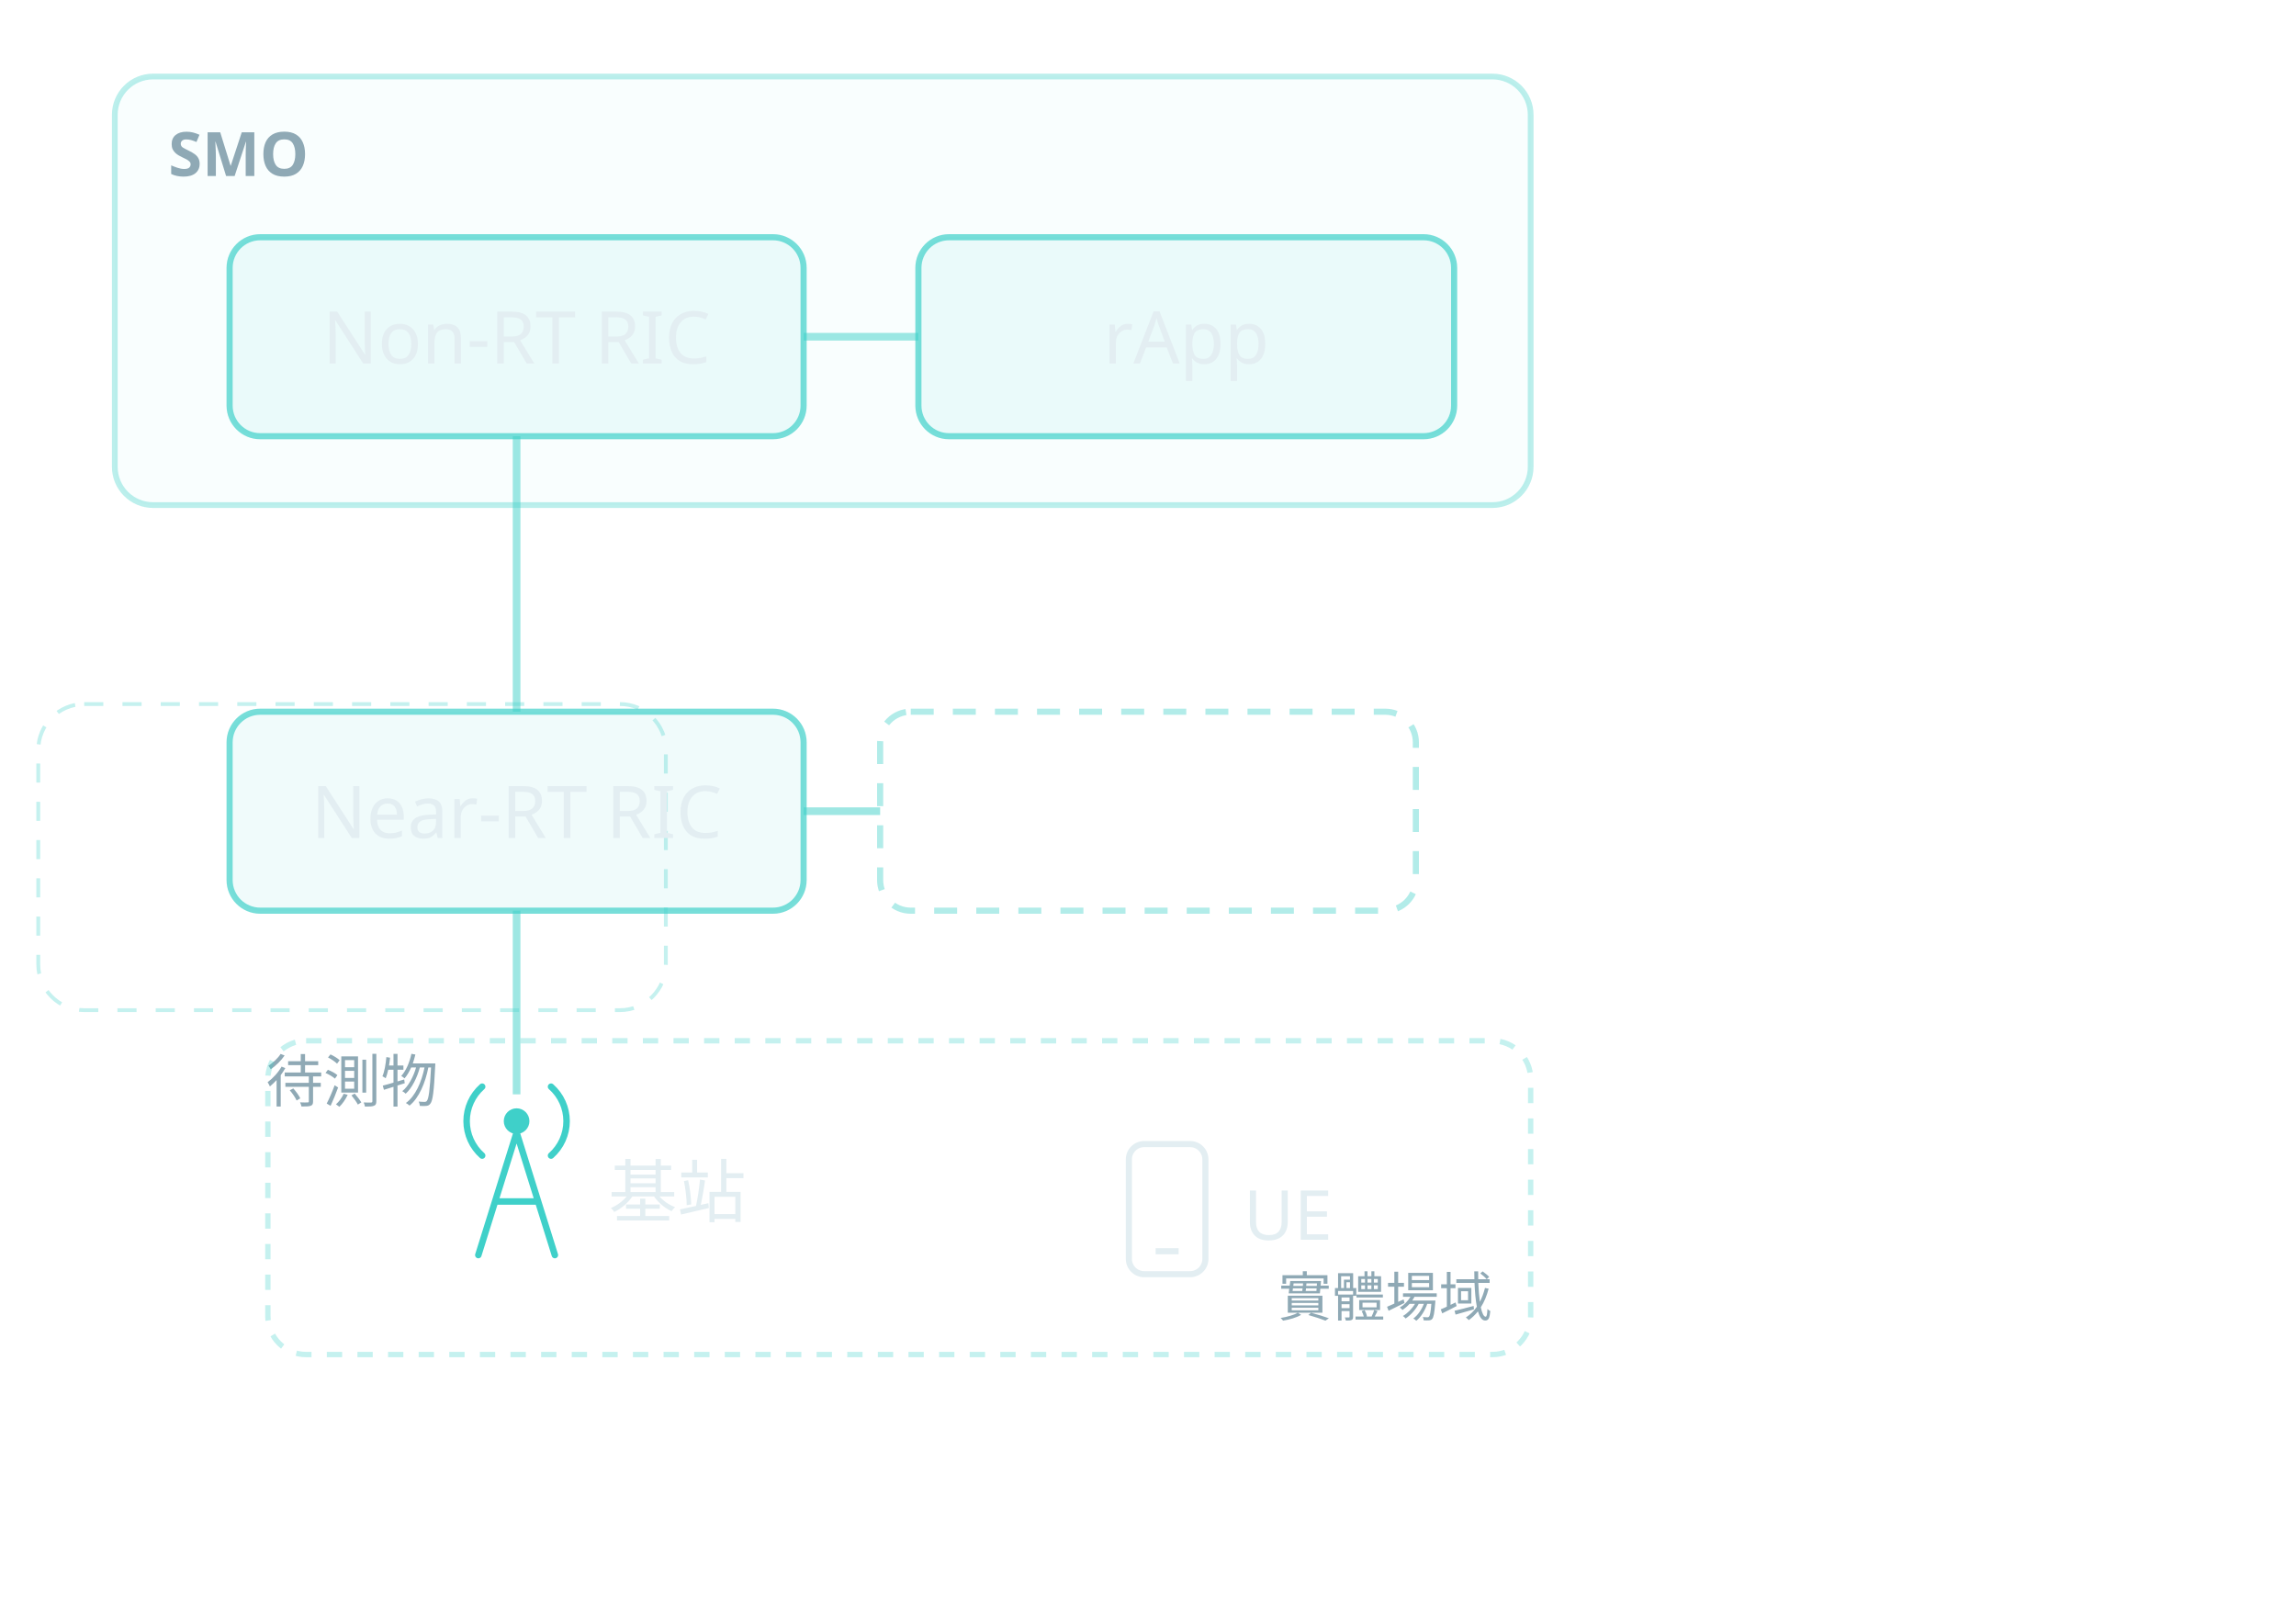
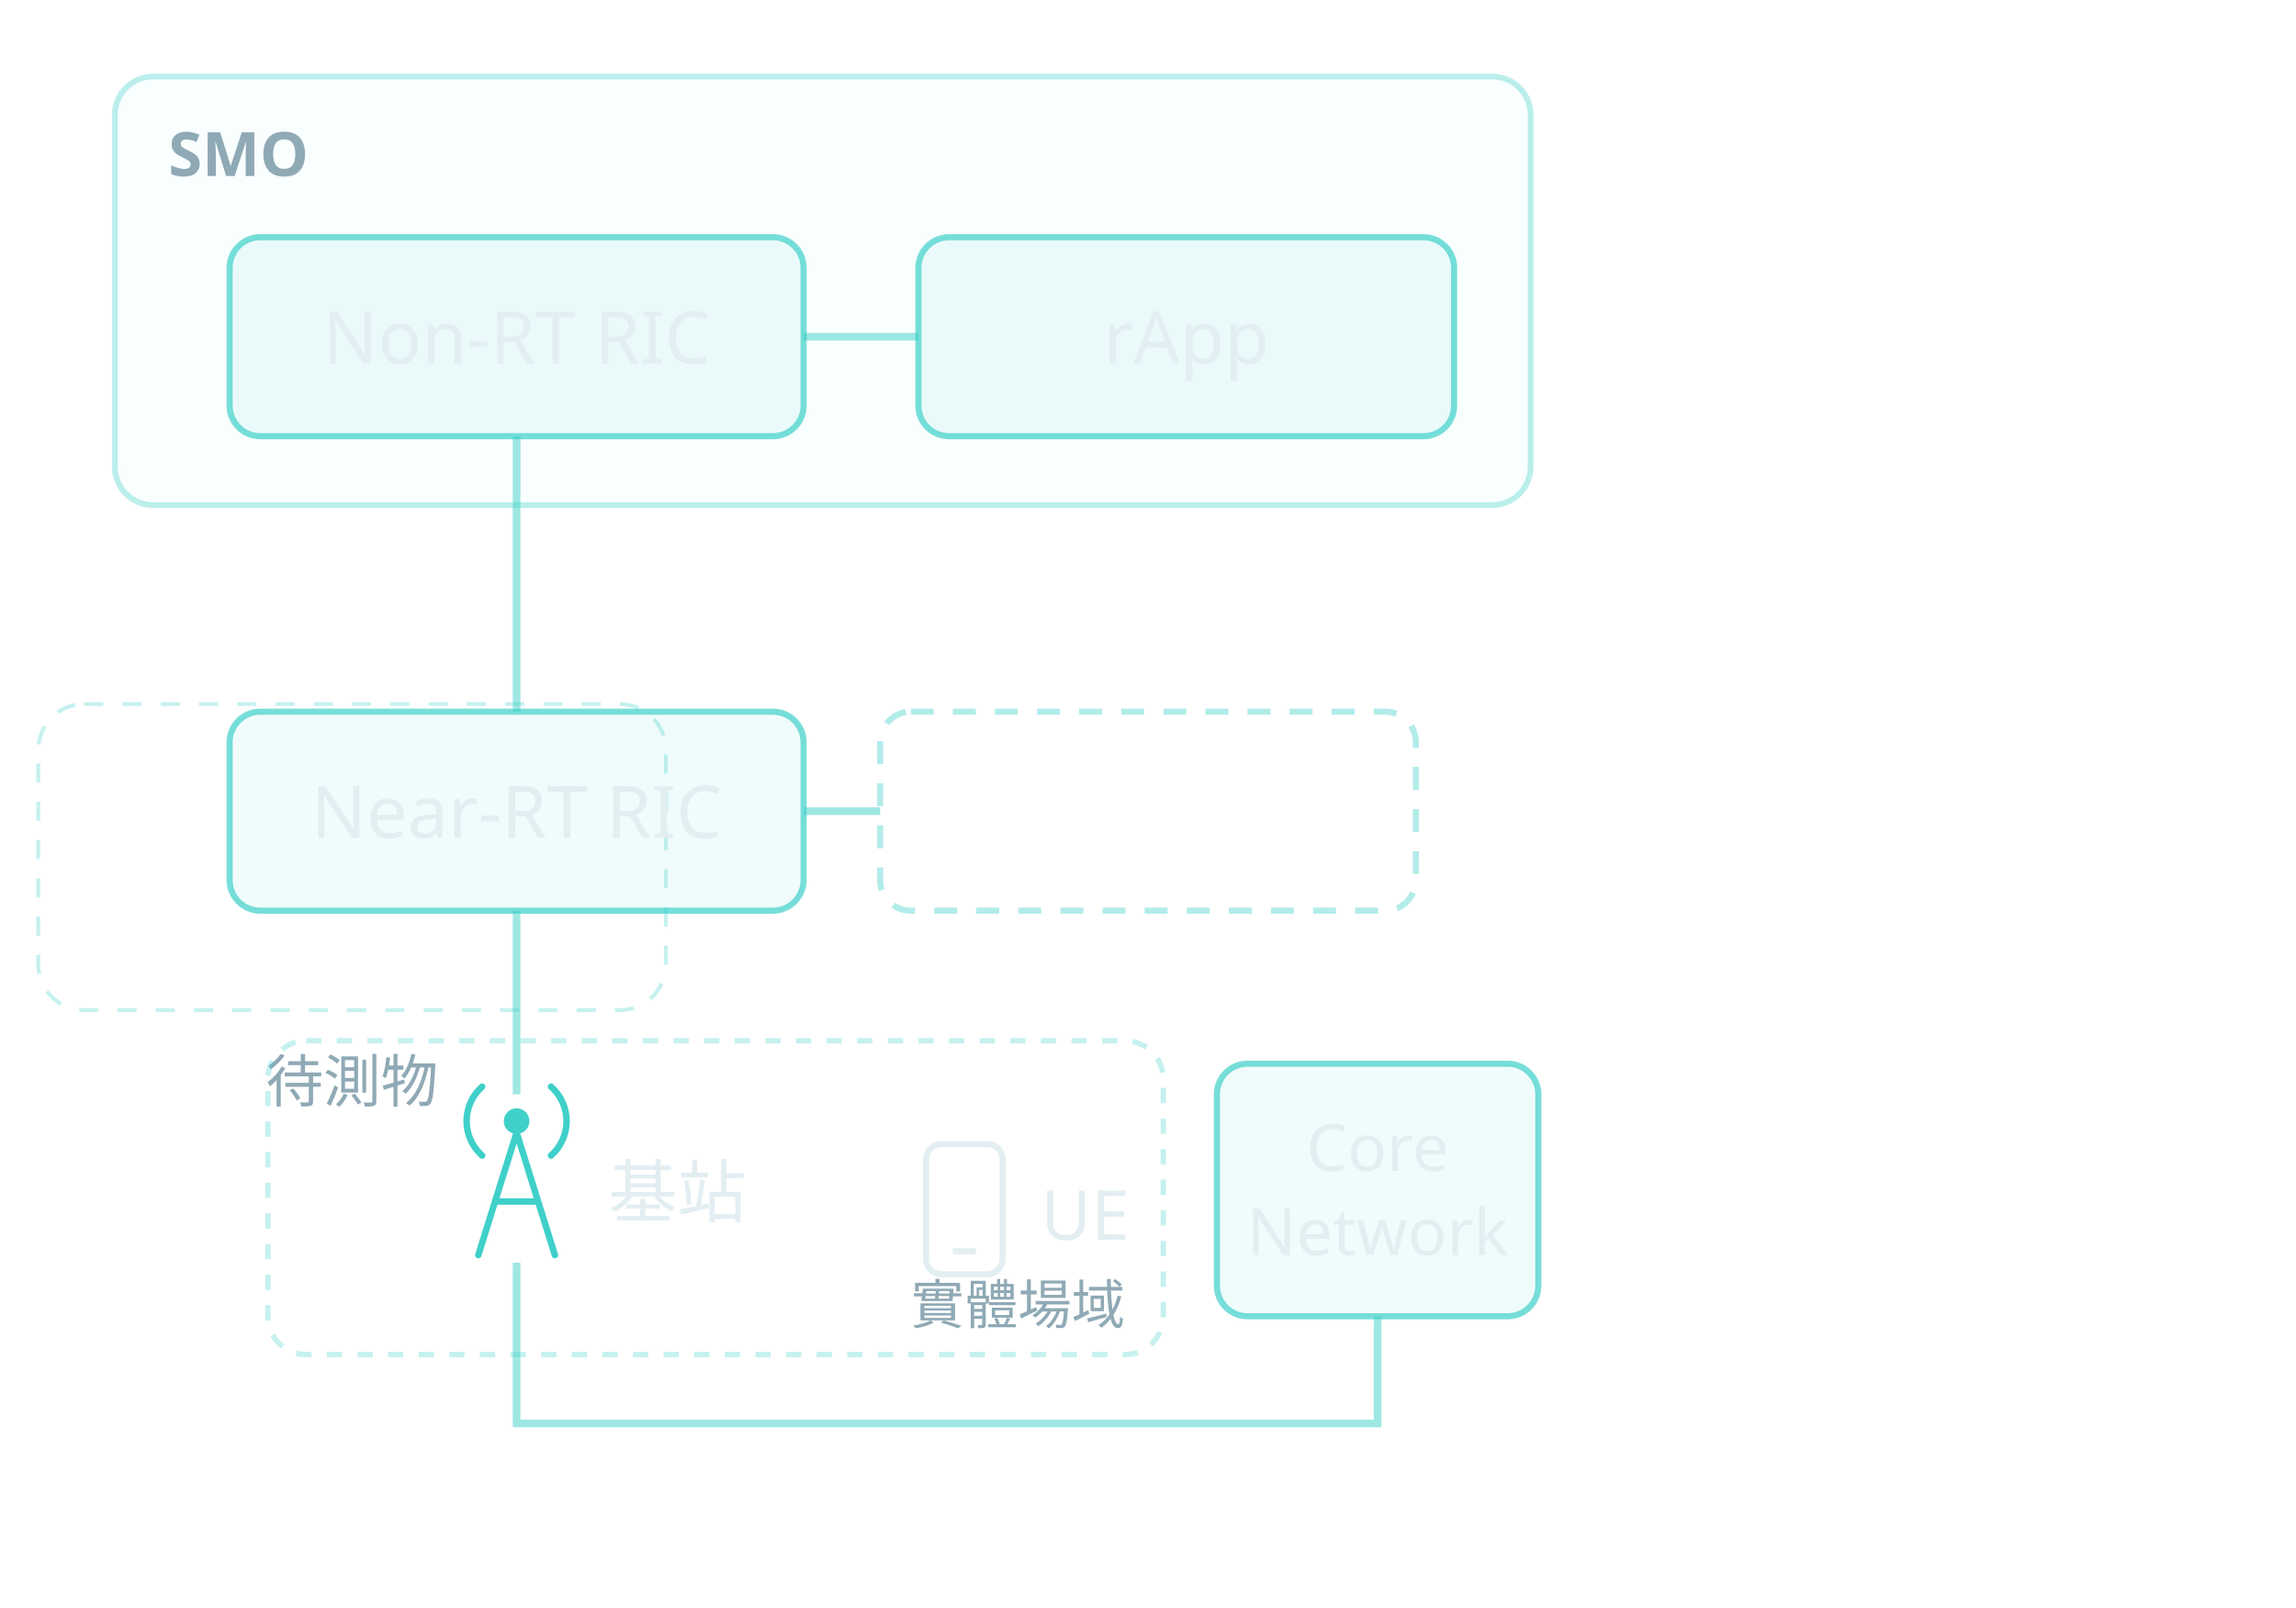
<svg xmlns="http://www.w3.org/2000/svg" viewBox="0 0 600 420" font-family="'Noto Sans TC','PingFang TC','Microsoft JhengHei',sans-serif">
  <g>
    <animate attributeName="opacity" values="1;1;0;0;1" keyTimes="0;.22;.26;.98;1" dur="14s" repeatCount="indefinite" />
    <rect x="10" y="184" width="164" height="80" rx="12" fill="none" stroke="#3FD0C9" stroke-opacity=".3" stroke-dasharray="5 5" />
    <text x="92" y="288" text-anchor="middle" font-size="15" fill="#8FA9B5">待測物</text>
  </g>
  <g>
    <animate attributeName="opacity" values="1;1;0;0;1" keyTimes="0;.96;.97;.99;1" dur="14s" repeatCount="indefinite" />
    <animateTransform attributeName="transform" type="translate" values="156 0;156 0;-14 0;-14 0;156 0;156 0" keyTimes="0;.23;.3;.97;.98;1" dur="14s" repeatCount="indefinite" />
    <rect x="30" y="20" width="370" height="112" rx="10" fill="#3FD0C9" fill-opacity=".03" stroke="#3FD0C9" stroke-opacity=".35" stroke-width="1.5" />
    <text x="44" y="46" font-size="16" font-weight="600" fill="#8FA9B5">SMO</text>
    <rect x="60" y="62" width="150" height="52" rx="8" fill="#3FD0C9" fill-opacity=".08" stroke="#3FD0C9" stroke-opacity=".7" stroke-width="1.6" />
    <text x="135.0" y="95.0" text-anchor="middle" font-size="19" fill="#E3EEF2">Non-RT RIC</text>
    <rect x="240" y="62" width="140" height="52" rx="8" fill="#3FD0C9" fill-opacity=".08" stroke="#3FD0C9" stroke-opacity=".7" stroke-width="1.6" />
    <text x="310.0" y="95.0" text-anchor="middle" font-size="19" fill="#E3EEF2">rApp</text>
    <path d="M210 88 H240" fill="none" stroke="#3FD0C9" stroke-opacity=".5" stroke-width="2" />
    <rect x="60" y="186" width="150" height="52" rx="8" fill="#3FD0C9" fill-opacity=".08" stroke="#3FD0C9" stroke-opacity=".7" stroke-width="1.6" />
    <text x="135.0" y="219.0" text-anchor="middle" font-size="19" fill="#E3EEF2">Near-RT RIC</text>
    <rect x="230" y="186" width="140" height="52" rx="8" fill="none" stroke="#3FD0C9" stroke-opacity=".4" stroke-width="1.6" stroke-dasharray="6 5" />
    <path d="M210 212 H230" fill="none" stroke="#3FD0C9" stroke-opacity=".5" stroke-width="2" />
    <path d="M135 114 V186" fill="none" stroke="#3FD0C9" stroke-opacity=".5" stroke-width="2" />
    <path d="M135 238 V286" fill="none" stroke="#3FD0C9" stroke-opacity=".5" stroke-width="2" />
-     <rect x="70" y="272" width="330" height="82" rx="10" fill="none" stroke="#3FD0C9" stroke-opacity=".3" stroke-width="1.4" stroke-dasharray="4 4" />
-     <text x="390" y="344" text-anchor="end" font-size="14" fill="#8FA9B5">實體場域</text>
+     <rect x="70" y="272" width="234" height="82" rx="10" fill="none" stroke="#3FD0C9" stroke-opacity=".3" stroke-width="1.4" stroke-dasharray="4 4" />
+     <text x="294" y="346" text-anchor="end" font-size="14" fill="#8FA9B5">實體場域</text>
+     <path d="M360 344 V372 H135 V330" fill="none" stroke="#3FD0C9" stroke-opacity=".5" stroke-width="2" />
+     <rect x="318" y="278" width="84" height="66" rx="8" fill="#3FD0C9" fill-opacity=".08" stroke="#3FD0C9" stroke-opacity=".7" stroke-width="1.6" />
+     <text x="360" y="306" text-anchor="middle" font-size="17" fill="#E3EEF2">Core</text>
+     <text x="360" y="328" text-anchor="middle" font-size="17" fill="#E3EEF2">Network</text>
    <g transform="translate(135 306)" fill="none" stroke="#3FD0C9" stroke-width="1.7" stroke-linecap="round" stroke-linejoin="round">
      <path d="M0 -10 L-10 22 M0 -10 L10 22 M-5 8 H5" />
      <circle cy="-13" r="2.5" fill="#3FD0C9" />
      <path d="M-9 -22 A12 12 0 0 0 -9 -4 M9 -22 A12 12 0 0 1 9 -4" />
    </g>
    <text x="159" y="318" font-size="18" fill="#E3EEF2">基站</text>
-     <g transform="translate(305 316)" fill="none" stroke="#E3EEF2" stroke-width="1.6">
+     <g transform="translate(252 316)" fill="none" stroke="#E3EEF2" stroke-width="1.6">
      <rect x="-10" y="-17" width="20" height="34" rx="4" />
      <path d="M-3 11 H3" />
    </g>
-     <text x="325" y="324" font-size="18" fill="#E3EEF2">UE</text>
-     <path d="M212 300 Q220 316 212 332" fill="none" stroke="#3FD0C9" stroke-width="2" opacity="0">
+     <text x="272" y="324" font-size="18" fill="#E3EEF2">UE</text>
+     <circle r="5.5" fill="#E3EEF2" opacity="0">
+       <animateMotion dur="14s" repeatCount="indefinite" path="M135 330 V372 H360 V344" keyPoints="0;0;1;0;0;1;0;0;1;0;0;1;0;0" keyTimes="0;0.33;0.39;0.391;0.42;0.48;0.48;0.54;0.6;0.601;0.63;0.69;0.691;1" calcMode="linear" />
+       <animate attributeName="opacity" values="0;1;0;1;0;1;0;1;0;0" keyTimes="0;0.33;0.39;0.42;0.48;0.54;0.6;0.63;0.69;1" dur="14s" repeatCount="indefinite" calcMode="discrete" />
+     </circle>
+     <path d="M198 300 Q206 316 198 332" fill="none" stroke="#3FD0C9" stroke-width="2" opacity="0">
      <animate attributeName="opacity" values="0;0;1;0;0" keyTimes="0;0.320;0.330;0.380;1" dur="14s" repeatCount="indefinite" />
    </path>
-     <path d="M230 300 Q238 316 230 332" fill="none" stroke="#3FD0C9" stroke-width="2" opacity="0">
+     <path d="M212 300 Q220 316 212 332" fill="none" stroke="#3FD0C9" stroke-width="2" opacity="0">
      <animate attributeName="opacity" values="0;0;1;0;0" keyTimes="0;0.332;0.342;0.392;1" dur="14s" repeatCount="indefinite" />
    </path>
-     <path d="M248 300 Q256 316 248 332" fill="none" stroke="#3FD0C9" stroke-width="2" opacity="0">
+     <path d="M226 300 Q234 316 226 332" fill="none" stroke="#3FD0C9" stroke-width="2" opacity="0">
      <animate attributeName="opacity" values="0;0;1;0;0" keyTimes="0;0.344;0.354;0.404;1" dur="14s" repeatCount="indefinite" />
    </path>
-     <path d="M212 300 Q220 316 212 332" fill="none" stroke="#3FD0C9" stroke-width="2" opacity="0">
+     <path d="M198 300 Q206 316 198 332" fill="none" stroke="#3FD0C9" stroke-width="2" opacity="0">
      <animate attributeName="opacity" values="0;0;1;0;0" keyTimes="0;0.420;0.430;0.480;1" dur="14s" repeatCount="indefinite" />
    </path>
-     <path d="M230 300 Q238 316 230 332" fill="none" stroke="#3FD0C9" stroke-width="2" opacity="0">
+     <path d="M212 300 Q220 316 212 332" fill="none" stroke="#3FD0C9" stroke-width="2" opacity="0">
      <animate attributeName="opacity" values="0;0;1;0;0" keyTimes="0;0.432;0.442;0.492;1" dur="14s" repeatCount="indefinite" />
    </path>
-     <path d="M248 300 Q256 316 248 332" fill="none" stroke="#3FD0C9" stroke-width="2" opacity="0">
+     <path d="M226 300 Q234 316 226 332" fill="none" stroke="#3FD0C9" stroke-width="2" opacity="0">
      <animate attributeName="opacity" values="0;0;1;0;0" keyTimes="0;0.444;0.454;0.504;1" dur="14s" repeatCount="indefinite" />
    </path>
-     <path d="M212 300 Q220 316 212 332" fill="none" stroke="#3FD0C9" stroke-width="2" opacity="0">
+     <path d="M198 300 Q206 316 198 332" fill="none" stroke="#3FD0C9" stroke-width="2" opacity="0">
      <animate attributeName="opacity" values="0;0;1;0;0" keyTimes="0;0.520;0.530;0.580;1" dur="14s" repeatCount="indefinite" />
    </path>
-     <path d="M230 300 Q238 316 230 332" fill="none" stroke="#3FD0C9" stroke-width="2" opacity="0">
+     <path d="M212 300 Q220 316 212 332" fill="none" stroke="#3FD0C9" stroke-width="2" opacity="0">
      <animate attributeName="opacity" values="0;0;1;0;0" keyTimes="0;0.532;0.542;0.592;1" dur="14s" repeatCount="indefinite" />
    </path>
-     <path d="M248 300 Q256 316 248 332" fill="none" stroke="#3FD0C9" stroke-width="2" opacity="0">
+     <path d="M226 300 Q234 316 226 332" fill="none" stroke="#3FD0C9" stroke-width="2" opacity="0">
      <animate attributeName="opacity" values="0;0;1;0;0" keyTimes="0;0.544;0.554;0.604;1" dur="14s" repeatCount="indefinite" />
    </path>
-     <path d="M212 300 Q220 316 212 332" fill="none" stroke="#3FD0C9" stroke-width="2" opacity="0">
+     <path d="M198 300 Q206 316 198 332" fill="none" stroke="#3FD0C9" stroke-width="2" opacity="0">
      <animate attributeName="opacity" values="0;0;1;0;0" keyTimes="0;0.620;0.630;0.680;1" dur="14s" repeatCount="indefinite" />
    </path>
-     <path d="M230 300 Q238 316 230 332" fill="none" stroke="#3FD0C9" stroke-width="2" opacity="0">
+     <path d="M212 300 Q220 316 212 332" fill="none" stroke="#3FD0C9" stroke-width="2" opacity="0">
      <animate attributeName="opacity" values="0;0;1;0;0" keyTimes="0;0.632;0.642;0.692;1" dur="14s" repeatCount="indefinite" />
    </path>
-     <path d="M248 300 Q256 316 248 332" fill="none" stroke="#3FD0C9" stroke-width="2" opacity="0">
+     <path d="M226 300 Q234 316 226 332" fill="none" stroke="#3FD0C9" stroke-width="2" opacity="0">
      <animate attributeName="opacity" values="0;0;1;0;0" keyTimes="0;0.644;0.654;0.704;1" dur="14s" repeatCount="indefinite" />
    </path>
    <circle r="5.5" fill="#E3EEF2" opacity="0">
      <animateMotion dur="14s" repeatCount="indefinite" path="M300 212 H135 V286" keyPoints="0;0;1;0;0;1;0;0;1;0;0;1;0;0" keyTimes="0;0.32;0.38;0.381;0.41;0.47;0.47;0.53;0.59;0.591;0.62;0.68;0.68;1" calcMode="linear" />
      <animate attributeName="opacity" values="0;1;0;1;0;1;0;1;0;0" keyTimes="0;0.32;0.38;0.41;0.47;0.53;0.59;0.62;0.68;1" dur="14s" repeatCount="indefinite" calcMode="discrete" />
    </circle>
    <g opacity="0">
      <animate attributeName="opacity" values="0;1;1;0;0" keyTimes="0;.04;.96;.97;1" dur="14s" repeatCount="indefinite" />
      <animateTransform attributeName="transform" type="translate" values="-367 0;-367 0;-367 -53;0 -53;0 0;0 0" keyTimes="0;.08;.105;.175;.2;1" dur="14s" repeatCount="indefinite" />
      <rect x="230" y="186" width="140" height="52" rx="8" fill="#1F4A52" stroke="#3FD0C9" stroke-width="2" />
      <text x="300.0" y="219.0" text-anchor="middle" font-size="19" font-weight="600" fill="#E3EEF2">xApp</text>
      <rect x="225" y="181" width="150" height="62" rx="11" fill="none" stroke="#3FD0C9" stroke-width="2" opacity="0">
        <animate attributeName="opacity" values="0;0;1;0;0" keyTimes="0;.2;.22;.26;1" dur="14s" repeatCount="indefinite" />
      </rect>
    </g>
    <g opacity="0">
      <animate attributeName="opacity" values="0;0;1;1;0;0" keyTimes="0;0.3;0.320;0.500;0.52;1" dur="14s" repeatCount="indefinite" />
      <rect x="228" y="184" width="144" height="56" rx="9" fill="#16222E" fill-opacity=".75" />
      <text x="300" y="258" text-anchor="middle" font-size="14" fill="#F08A24">OFF</text>
    </g>
    <g opacity="0">
      <animate attributeName="opacity" values="0;0;1;1;0;0" keyTimes="0;0.52;0.540;0.730;0.75;1" dur="14s" repeatCount="indefinite" />
      <text x="300" y="258" text-anchor="middle" font-size="14" fill="#3FD0C9">ON</text>
    </g>
  </g>
  <g opacity="0">
    <animate attributeName="opacity" values="0;0;1;1;0;0" keyTimes="0;0.3;0.320;0.730;0.75;1" dur="14s" repeatCount="indefinite" />
    <rect x="400" y="104" width="190" height="200" rx="12" fill="#16222E" stroke="#3FD0C9" stroke-opacity=".5" stroke-width="1.5" />
    <path d="M418 266 H574 M418 124 V266" stroke="#4A6272" stroke-width="1.3" />
    <path d="M420 236 L444 250 L468 232 L492 256 L516 240 L540 258 L564 246" fill="none" stroke="#F08A24" stroke-width="2.5" stroke-linejoin="round" stroke-linecap="round" stroke-dasharray="220" stroke-dashoffset="220">
      <animate attributeName="stroke-dashoffset" values="220;220;0;0" keyTimes="0;0.32;0.5;1" dur="14s" repeatCount="indefinite" />
    </path>
    <path d="M420 170 L444 156 L468 166 L492 146 L516 154 L540 140 L564 148" fill="none" stroke="#3FD0C9" stroke-width="2.5" stroke-linejoin="round" stroke-linecap="round" stroke-dasharray="220" stroke-dashoffset="220">
      <animate attributeName="stroke-dashoffset" values="220;220;0;0" keyTimes="0;0.53;0.71;1" dur="14s" repeatCount="indefinite" />
    </path>
    <g opacity="0">
      <animate attributeName="opacity" values="0;0;1;1;0;0" keyTimes="0;0.7;0.710;0.740;0.75;1" dur="14s" repeatCount="indefinite" />
      <path d="M580 240 V160" stroke="#E3EEF2" stroke-width="2" />
      <path d="M574 168 L580 158 L586 168" fill="none" stroke="#E3EEF2" stroke-width="2" />
    </g>
    <circle cx="426" cy="288" r="5" fill="#F08A24" />
    <text x="436" y="294" font-size="15" fill="#8FA9B5">啟用前</text>
    <circle cx="504" cy="288" r="5" fill="#3FD0C9" />
    <text x="514" y="294" font-size="15" fill="#8FA9B5">啟用後</text>
  </g>
  <g opacity="0">
    <animate attributeName="opacity" values="0;0;1;1;0;0" keyTimes="0;0.75;0.770;0.950;0.97;1" dur="14s" repeatCount="indefinite" />
    <circle cx="495" cy="200" r="70" fill="#3FD0C9" fill-opacity=".07" />
    <path d="M459 150 H513 L531 168 V250 H459 Z" fill="#16222E" stroke="#3FD0C9" stroke-width="2" stroke-linejoin="round" />
    <path d="M513 150 V168 H531" fill="none" stroke="#3FD0C9" stroke-width="2" stroke-linejoin="round" />
    <rect x="475" y="202" width="16" height="24" rx="2" fill="#F08A24" />
    <rect x="499" y="174" width="16" height="52" rx="2" fill="#3FD0C9" />
    <path d="M469 228 H521" stroke="#8FA9B5" stroke-width="1.5" />
    <text x="495" y="292" text-anchor="middle" font-size="19" fill="#E3EEF2">效能報告</text>
  </g>
  <text x="300" y="404" text-anchor="middle" font-size="17" fill="#3FD0C9" opacity="0">① 部署至 RIC<animate attributeName="opacity" values="0;0;1;1;0;0" keyTimes="0;0.06;0.080;0.280;0.3;1" dur="14s" repeatCount="indefinite" />
  </text>
  <text x="300" y="404" text-anchor="middle" font-size="17" fill="#3FD0C9" opacity="0">② 實測：啟用前 vs 啟用後<animate attributeName="opacity" values="0;0;1;1;0;0" keyTimes="0;0.3;0.320;0.730;0.75;1" dur="14s" repeatCount="indefinite" />
  </text>
  <text x="300" y="404" text-anchor="middle" font-size="17" fill="#3FD0C9" opacity="0">③ 產出報告<animate attributeName="opacity" values="0;0;1;1;0;0" keyTimes="0;0.75;0.770;0.950;0.97;1" dur="14s" repeatCount="indefinite" />
  </text>
</svg>
